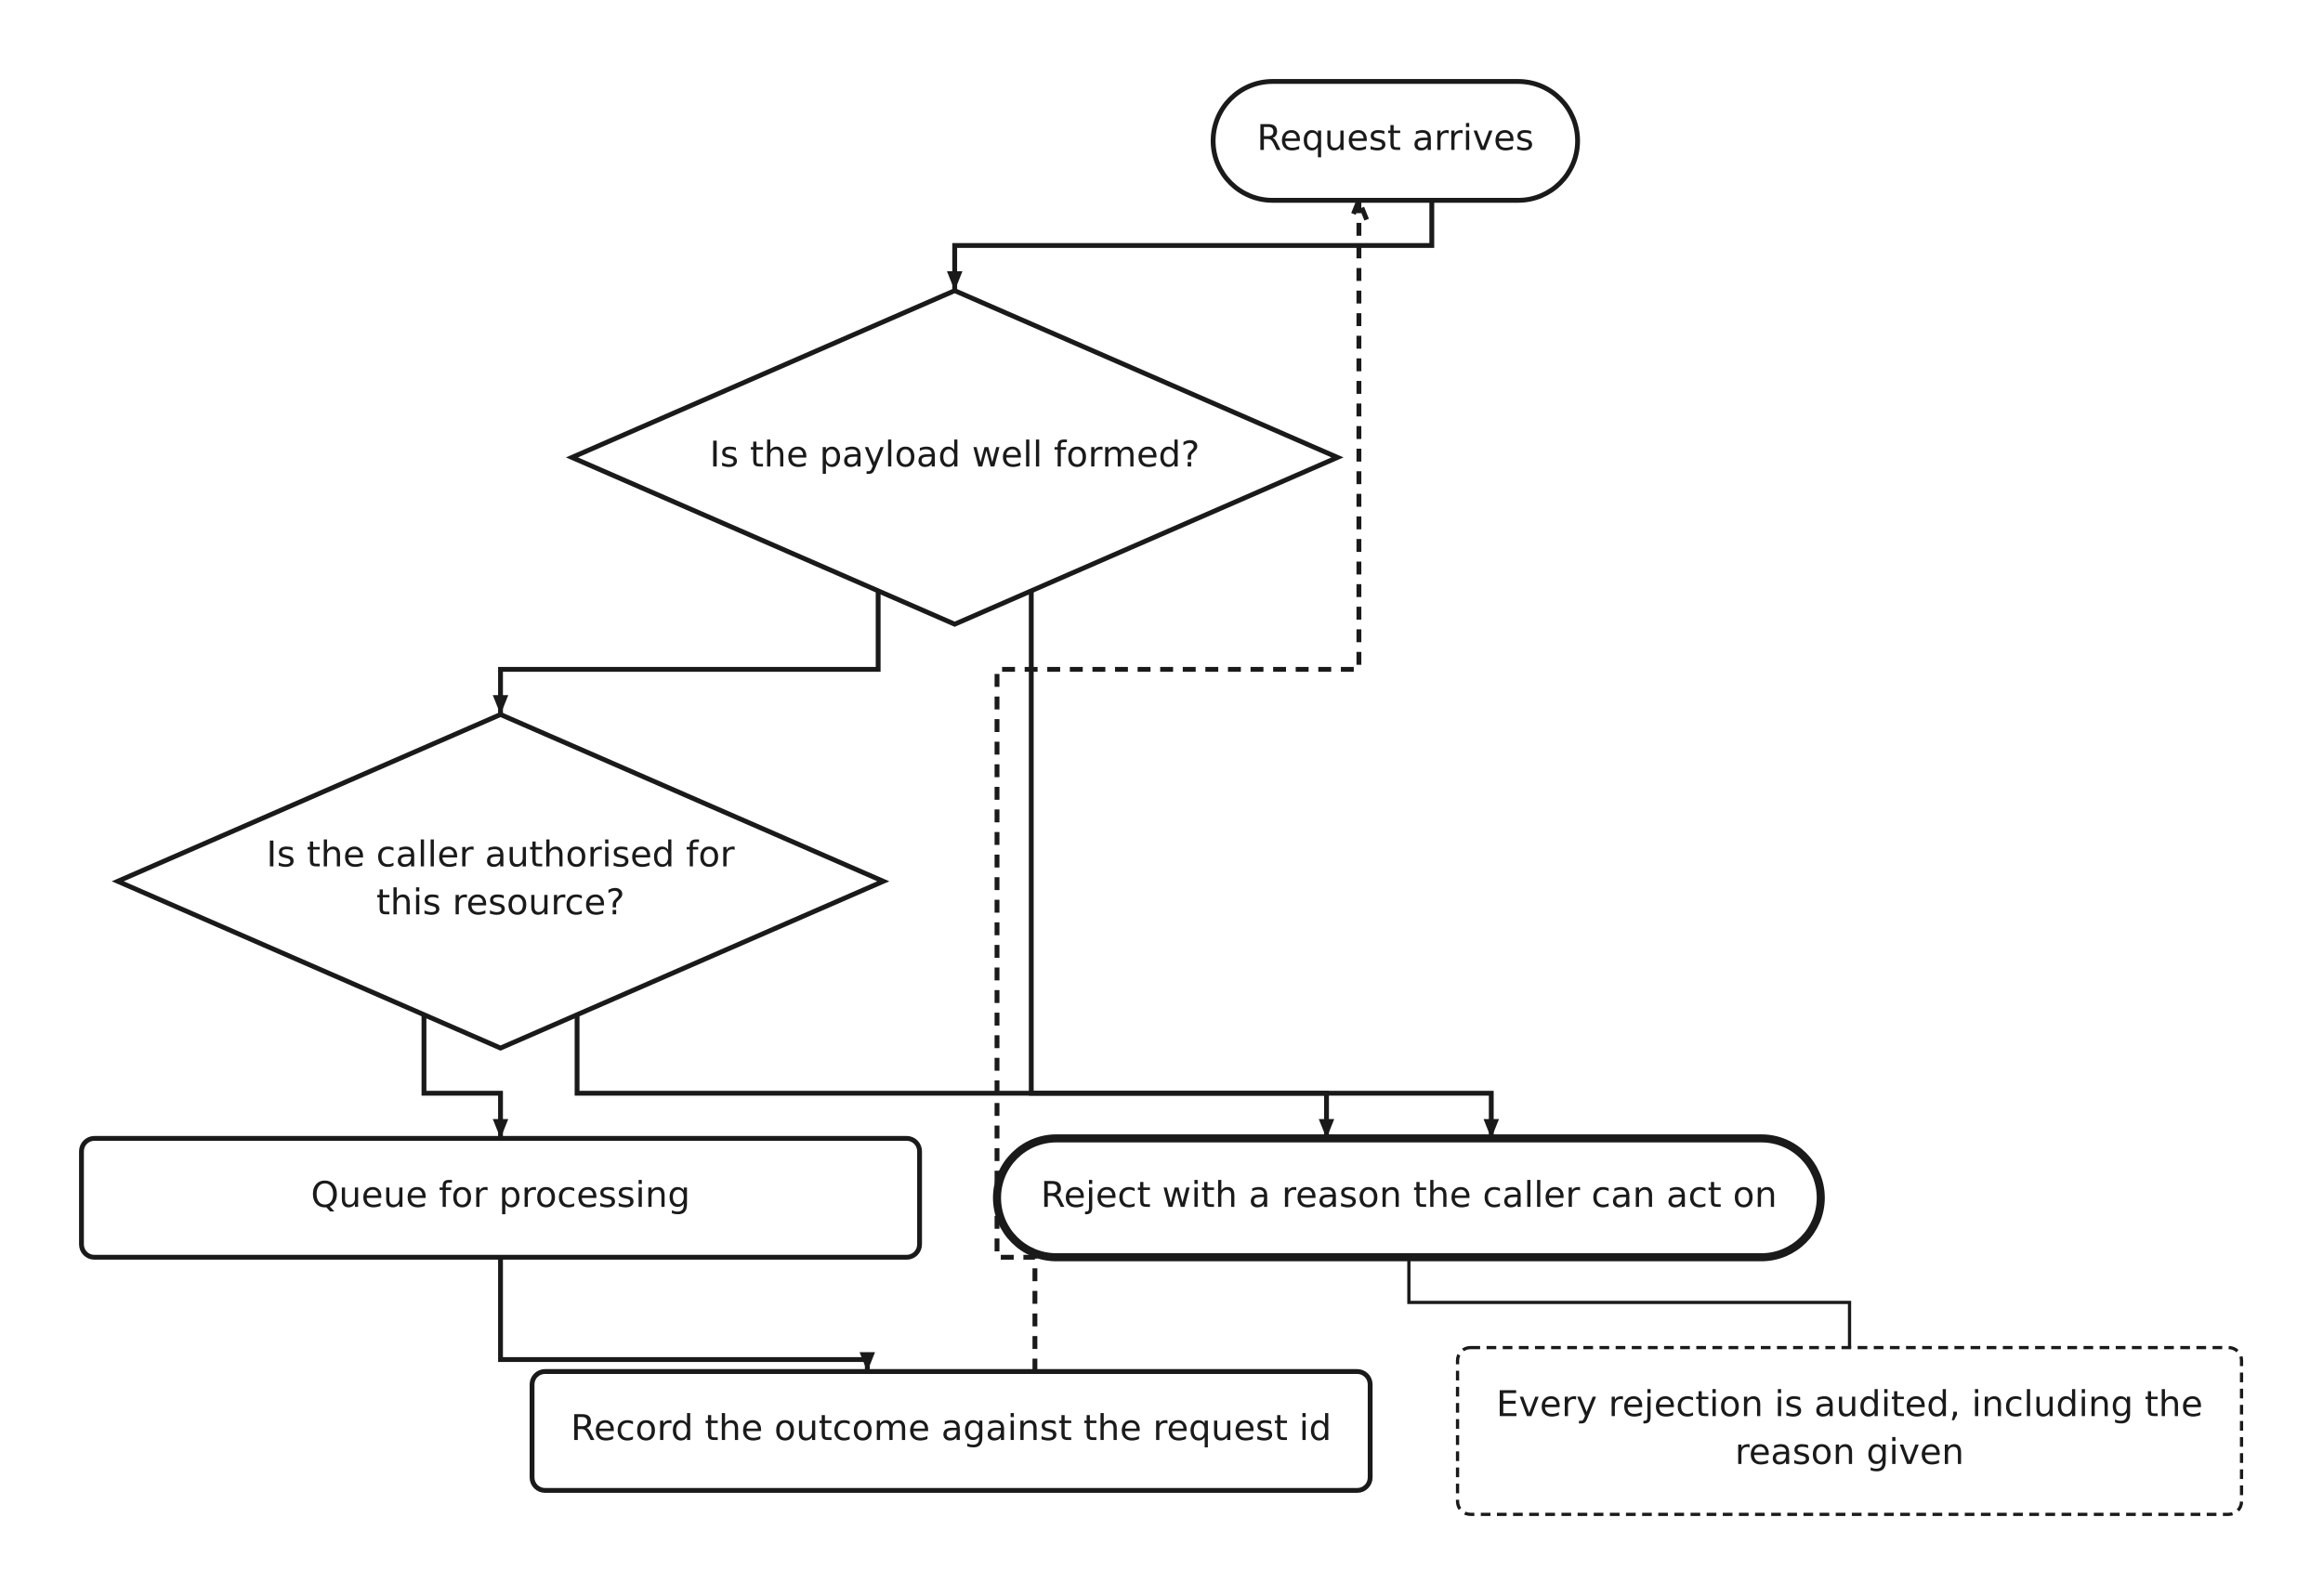
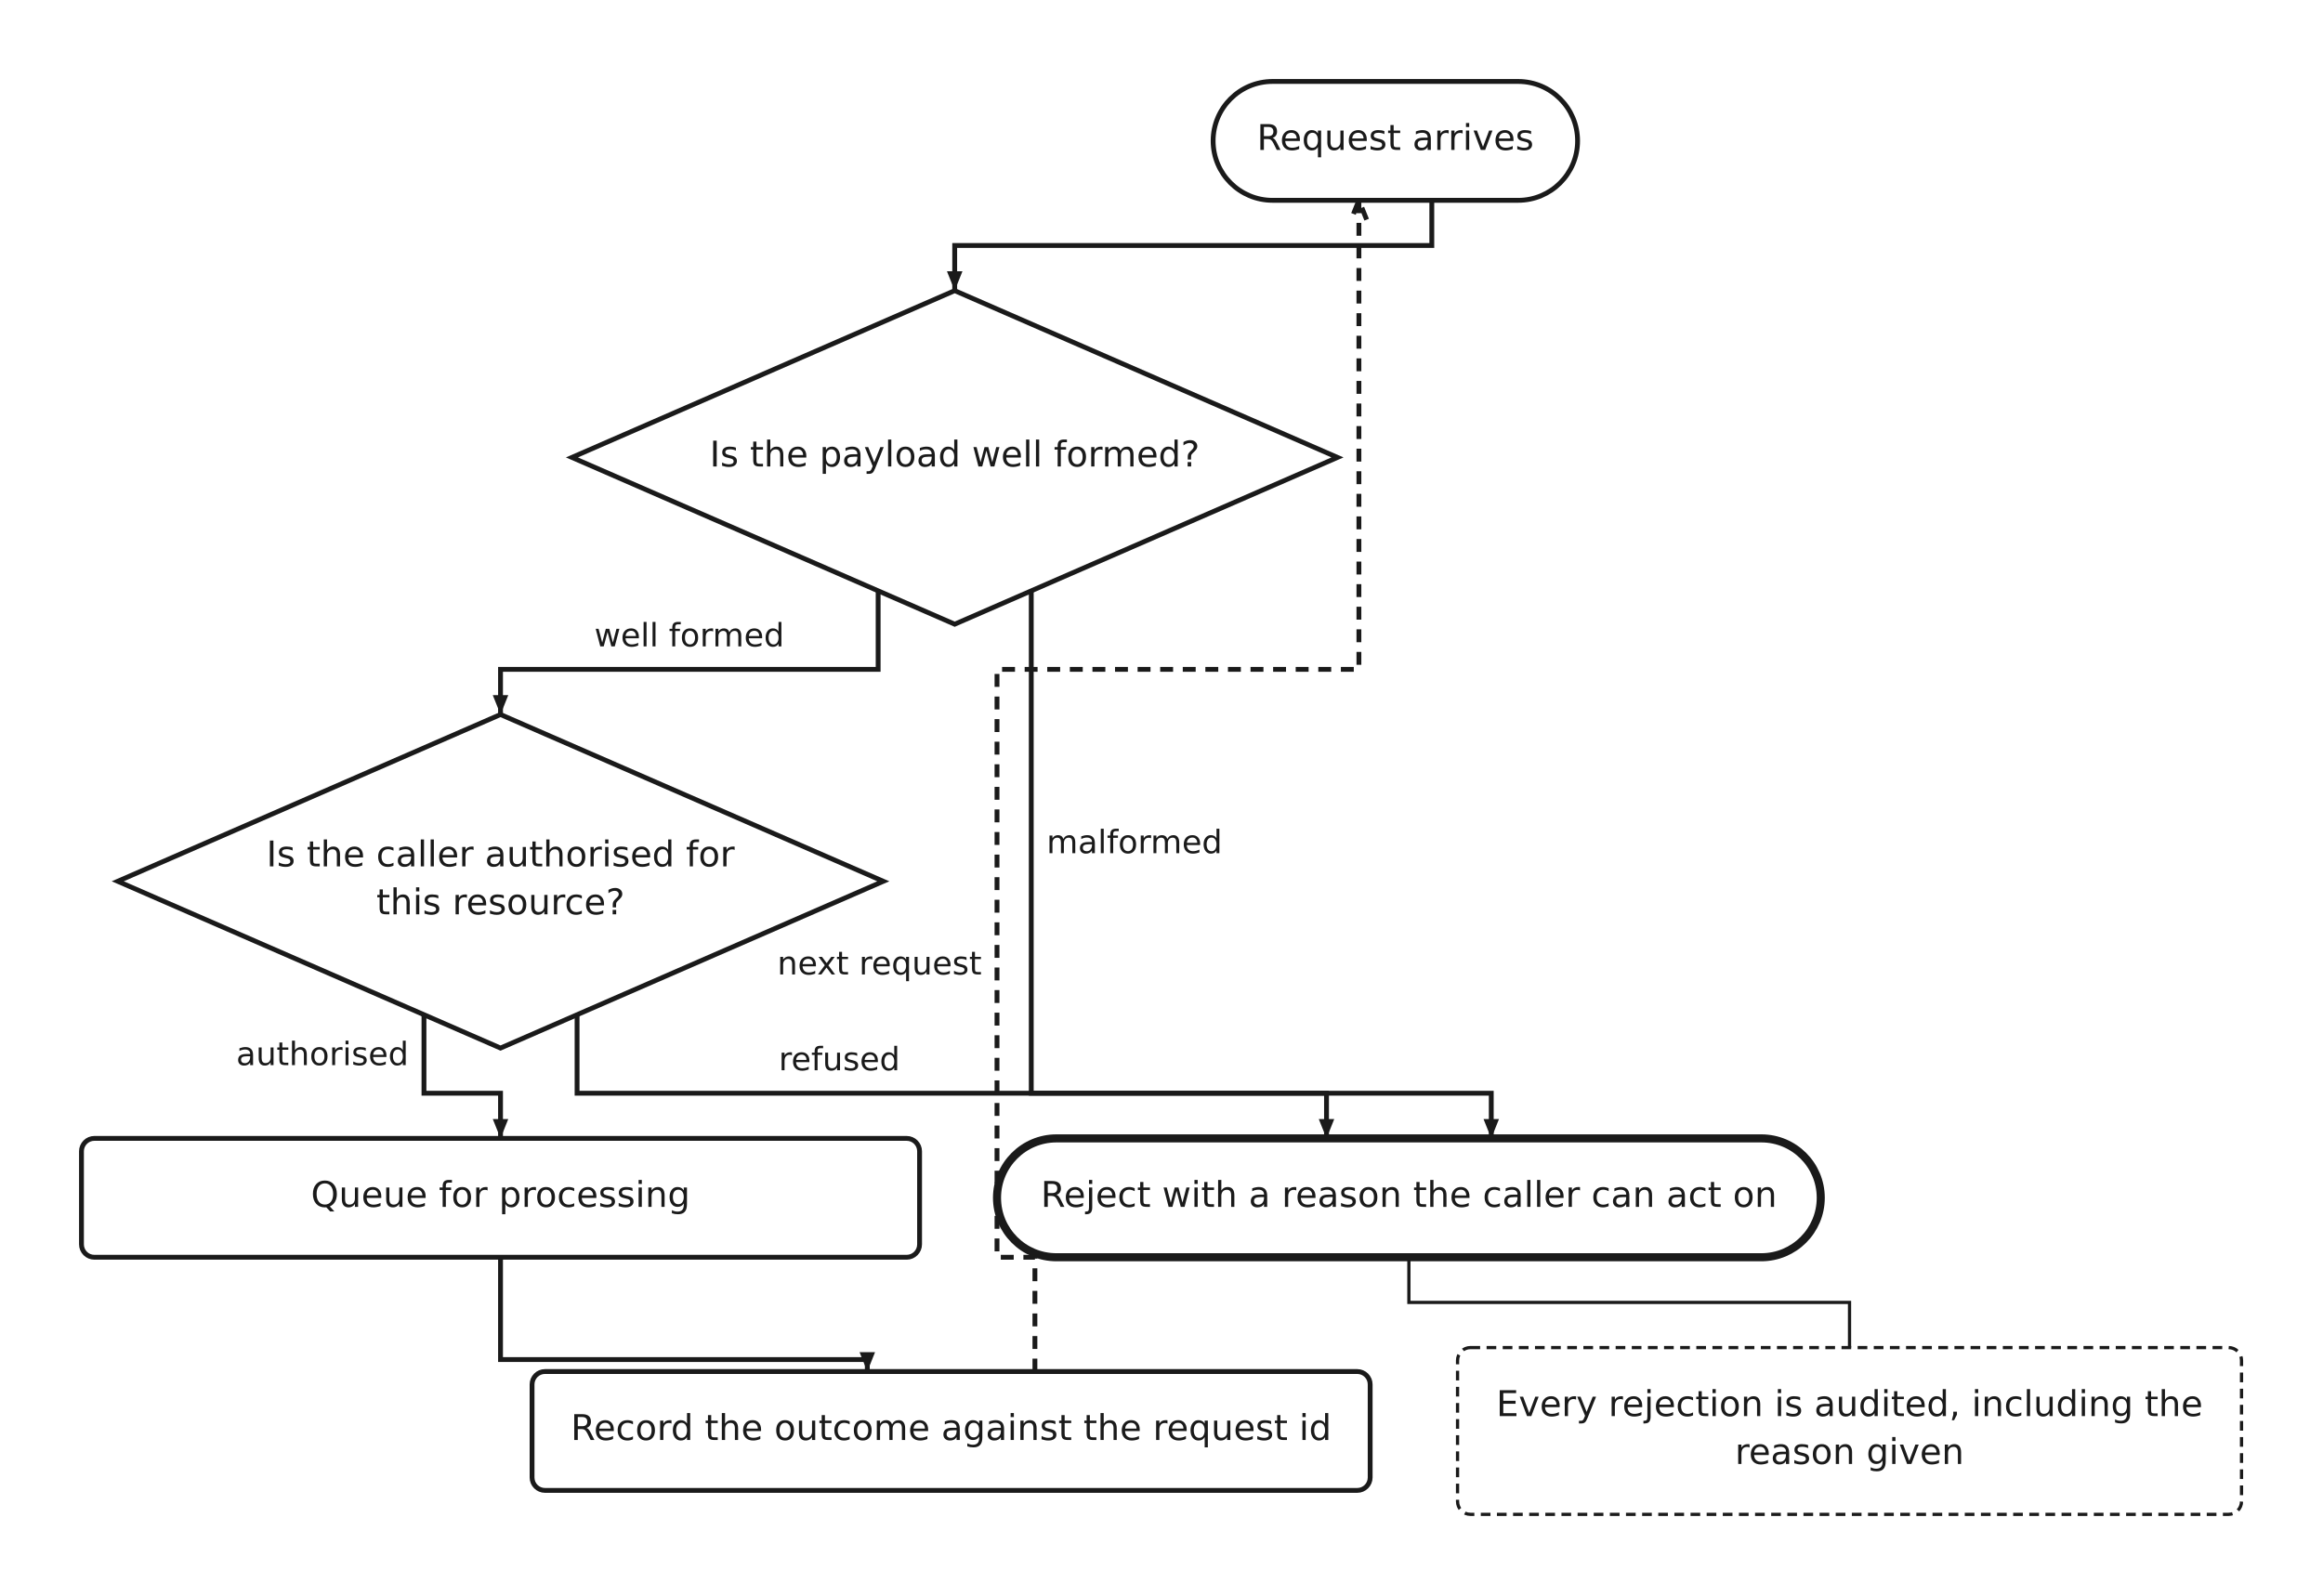
- <svg xmlns="http://www.w3.org/2000/svg" viewBox="-1.25 -1.25 719.967 494.7" width="719.967" height="494.7" role="img" aria-labelledby="dse781b74a27-title dse781b74a27-desc">
+ <svg xmlns="http://www.w3.org/2000/svg" viewBox="-1.25 -1.25 719.967 494.7" width="719.967" height="494.7" role="img" aria-labelledby="dsc388e52360-title dsc388e52360-desc">
  <path d="M 442.508 60.85 L 442.508 74.85 L 294.641 74.85 L 294.641 88.85" fill="none" stroke="#1a1a1a" stroke-width="1.5" />
  <polygon points="294.641,88.85 292.241,82.85 297.041,82.85" fill="#1a1a1a" stroke="none" />
  <path d="M 270.915 181.91 L 270.915 206.25 L 153.877 206.25 L 153.877 220.25" fill="none" stroke="#1a1a1a" stroke-width="1.5" />
  <polygon points="153.877,220.25 151.477,214.25 156.277,214.25" fill="#1a1a1a" stroke="none" />
  <path d="M 318.368 181.91 L 318.368 337.65 L 460.936 337.65 L 460.936 351.65" fill="none" stroke="#1a1a1a" stroke-width="1.5" />
  <polygon points="460.936,351.65 458.536,345.65 463.336,345.65" fill="#1a1a1a" stroke="none" />
  <path d="M 130.15 313.31 L 130.15 337.65 L 153.877 337.65 L 153.877 351.65" fill="none" stroke="#1a1a1a" stroke-width="1.5" />
  <polygon points="153.877,351.65 151.477,345.65 156.277,345.65" fill="#1a1a1a" stroke="none" />
  <path d="M 177.603 313.31 L 177.603 337.65 L 409.875 337.65 L 409.875 351.65" fill="none" stroke="#1a1a1a" stroke-width="1.5" />
  <polygon points="409.875,351.65 407.475,345.65 412.275,345.65" fill="#1a1a1a" stroke="none" />
  <path d="M 153.877 388.5 L 153.877 420.212 L 267.554 420.212 L 267.554 423.925" fill="none" stroke="#1a1a1a" stroke-width="1.5" />
  <polygon points="267.554,423.925 265.154,417.925 269.954,417.925" fill="#1a1a1a" stroke="none" />
  <path d="M 435.406 388.5 L 435.406 402.5 L 571.977 402.5 L 571.977 416.5" fill="none" stroke="#1a1a1a" stroke-width="1" />
  <path d="M 319.504 423.925 L 319.504 388.5 L 307.753 388.5 L 307.753 206.25 L 419.916 206.25 L 419.916 60.85" fill="none" stroke="#1a1a1a" stroke-width="1.5" stroke-dasharray="4 3" />
  <path d="M 422.316 66.85 L 419.916 60.85 L 417.516 66.85" fill="none" stroke="#1a1a1a" stroke-width="1.5" stroke-dasharray="4 3" />
+   <text x="182.955" y="199.142" font-family="'DejaVu Sans', sans-serif" font-size="10" fill="#1a1a1a">well formed</text>
+   <text x="323.118" y="263.242" font-family="'DejaVu Sans', sans-serif" font-size="10" fill="#1a1a1a">malformed</text>
+   <text x="71.958" y="328.942" font-family="'DejaVu Sans', sans-serif" font-size="10" fill="#1a1a1a">authorised</text>
+   <text x="240.092" y="330.542" font-family="'DejaVu Sans', sans-serif" font-size="10" fill="#1a1a1a">refused</text>
+   <text x="239.659" y="300.837" font-family="'DejaVu Sans', sans-serif" font-size="10" fill="#1a1a1a">next request</text>
  <rect x="374.732" y="24" width="112.96" height="36.85" rx="18.425" fill="none" stroke="#1a1a1a" stroke-width="1.5" />
  <text x="388.295" y="45.233" font-family="'DejaVu Sans', sans-serif" font-size="11" fill="#1a1a1a">Request arrives</text>
  <polygon points="294.641,88.85 413.275,140.55 294.641,192.25 176.008,140.55" fill="none" stroke="#1a1a1a" stroke-width="1.5" />
  <text x="218.707" y="143.358" font-family="'DejaVu Sans', sans-serif" font-size="11" fill="#1a1a1a">Is the payload well formed?</text>
  <polygon points="153.877,220.25 272.51,271.95 153.877,323.65 35.243,271.95" fill="none" stroke="#1a1a1a" stroke-width="1.5" />
  <text x="81.319" y="267.333" font-family="'DejaVu Sans', sans-serif" font-size="11" fill="#1a1a1a">Is the caller authorised for</text>
  <text x="115.385" y="282.183" font-family="'DejaVu Sans', sans-serif" font-size="11" fill="#1a1a1a">this resource?</text>
  <rect x="24" y="351.65" width="259.753" height="36.85" rx="4" fill="none" stroke="#1a1a1a" stroke-width="1.5" />
  <text x="95.109" y="372.883" font-family="'DejaVu Sans', sans-serif" font-size="11" fill="#1a1a1a">Queue for processing</text>
  <rect x="163.652" y="423.925" width="259.753" height="36.85" rx="4" fill="none" stroke="#1a1a1a" stroke-width="1.5" />
  <text x="175.652" y="445.158" font-family="'DejaVu Sans', sans-serif" font-size="11" fill="#1a1a1a">Record the outcome against the request id</text>
  <rect x="307.753" y="351.65" width="255.305" height="36.85" rx="18.425" fill="none" stroke="#1a1a1a" stroke-width="2.5" />
  <text x="321.316" y="372.883" font-family="'DejaVu Sans', sans-serif" font-size="11" fill="#1a1a1a">Reject with a reason the caller can act on</text>
  <rect x="450.487" y="416.5" width="242.979" height="51.7" rx="4" fill="none" stroke="#1a1a1a" stroke-width="1" stroke-dasharray="3 2" />
  <text x="462.487" y="437.733" font-family="'DejaVu Sans', sans-serif" font-size="11" fill="#1a1a1a">Every rejection is audited, including the</text>
  <text x="536.474" y="452.583" font-family="'DejaVu Sans', sans-serif" font-size="11" fill="#1a1a1a">reason given</text>
</svg>
